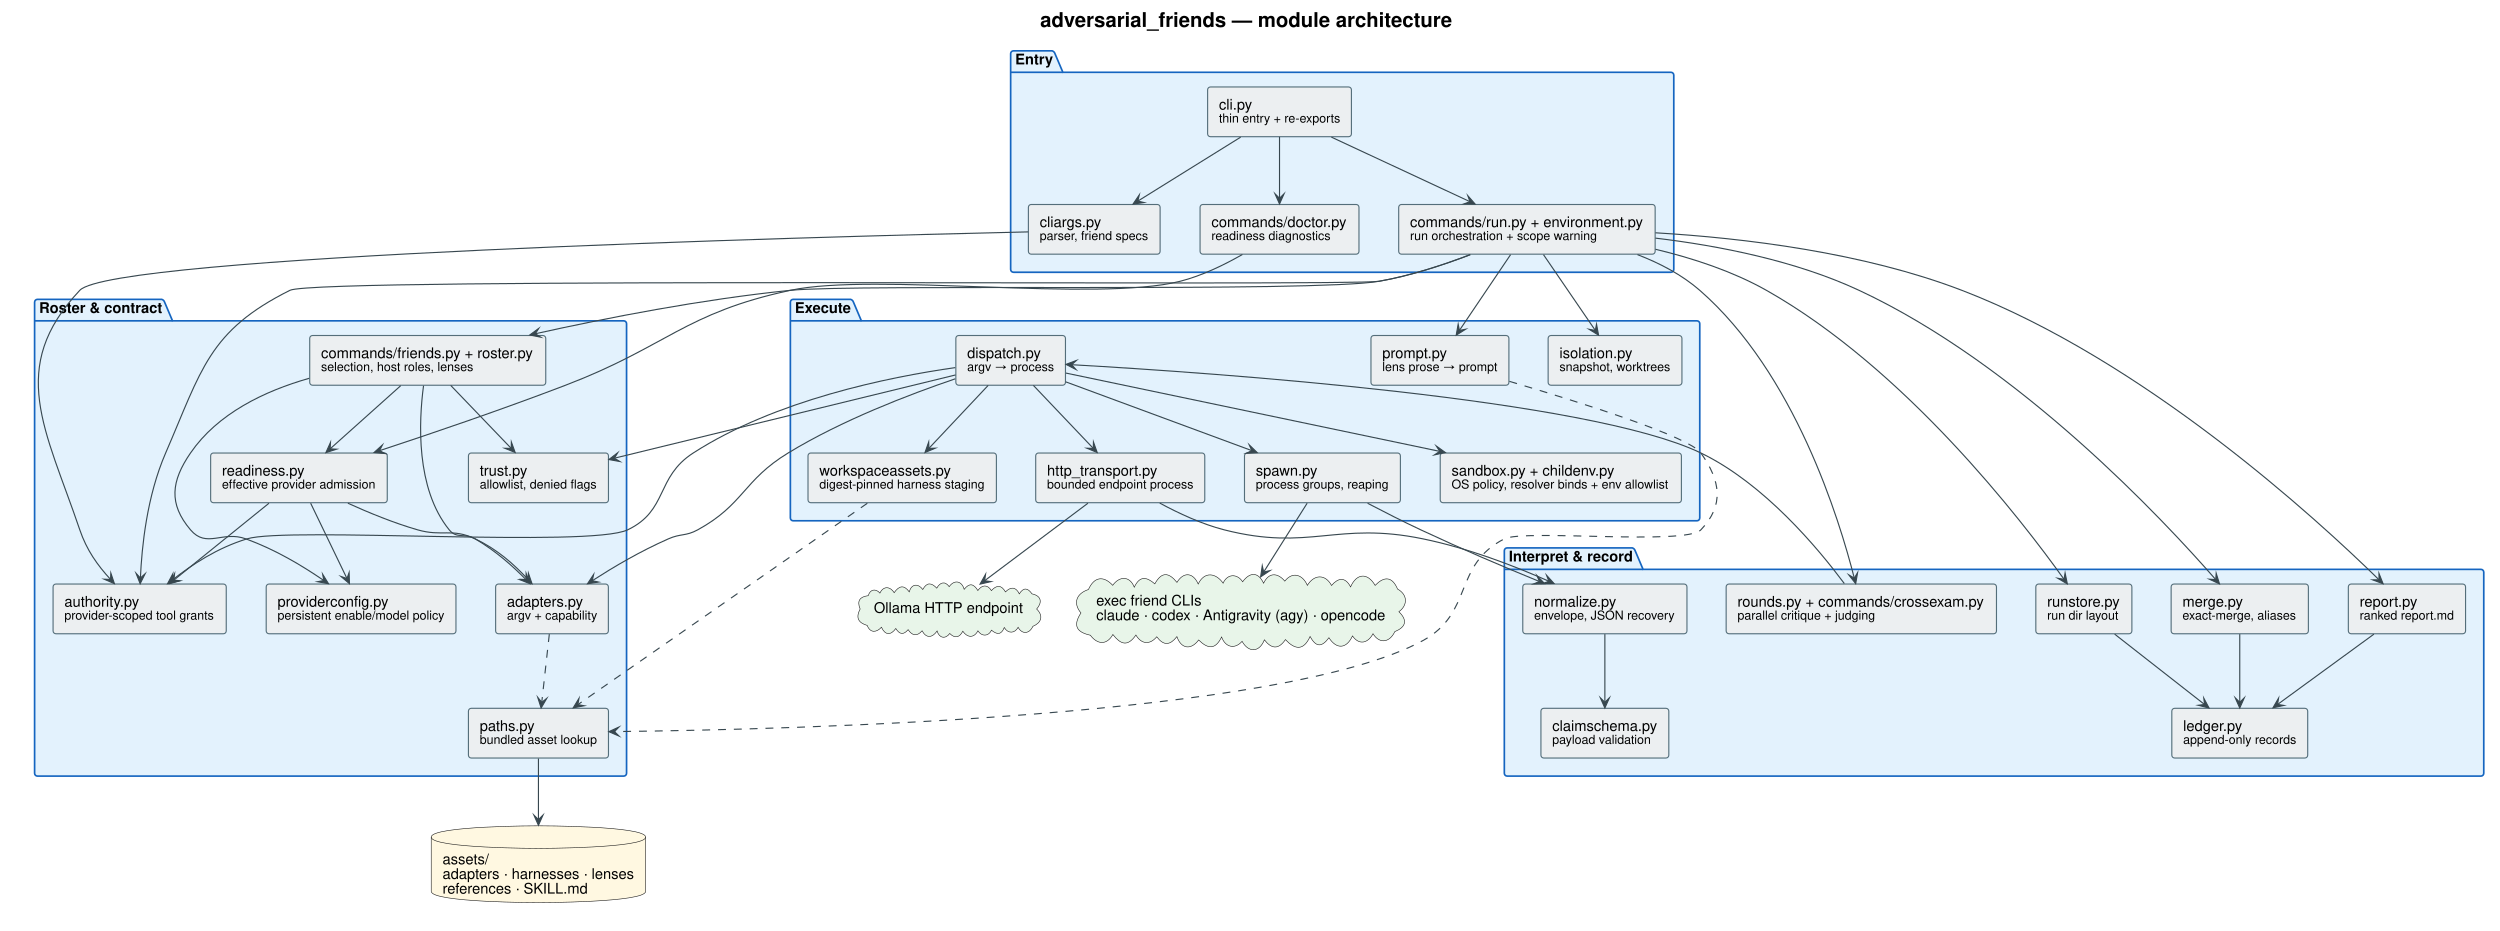
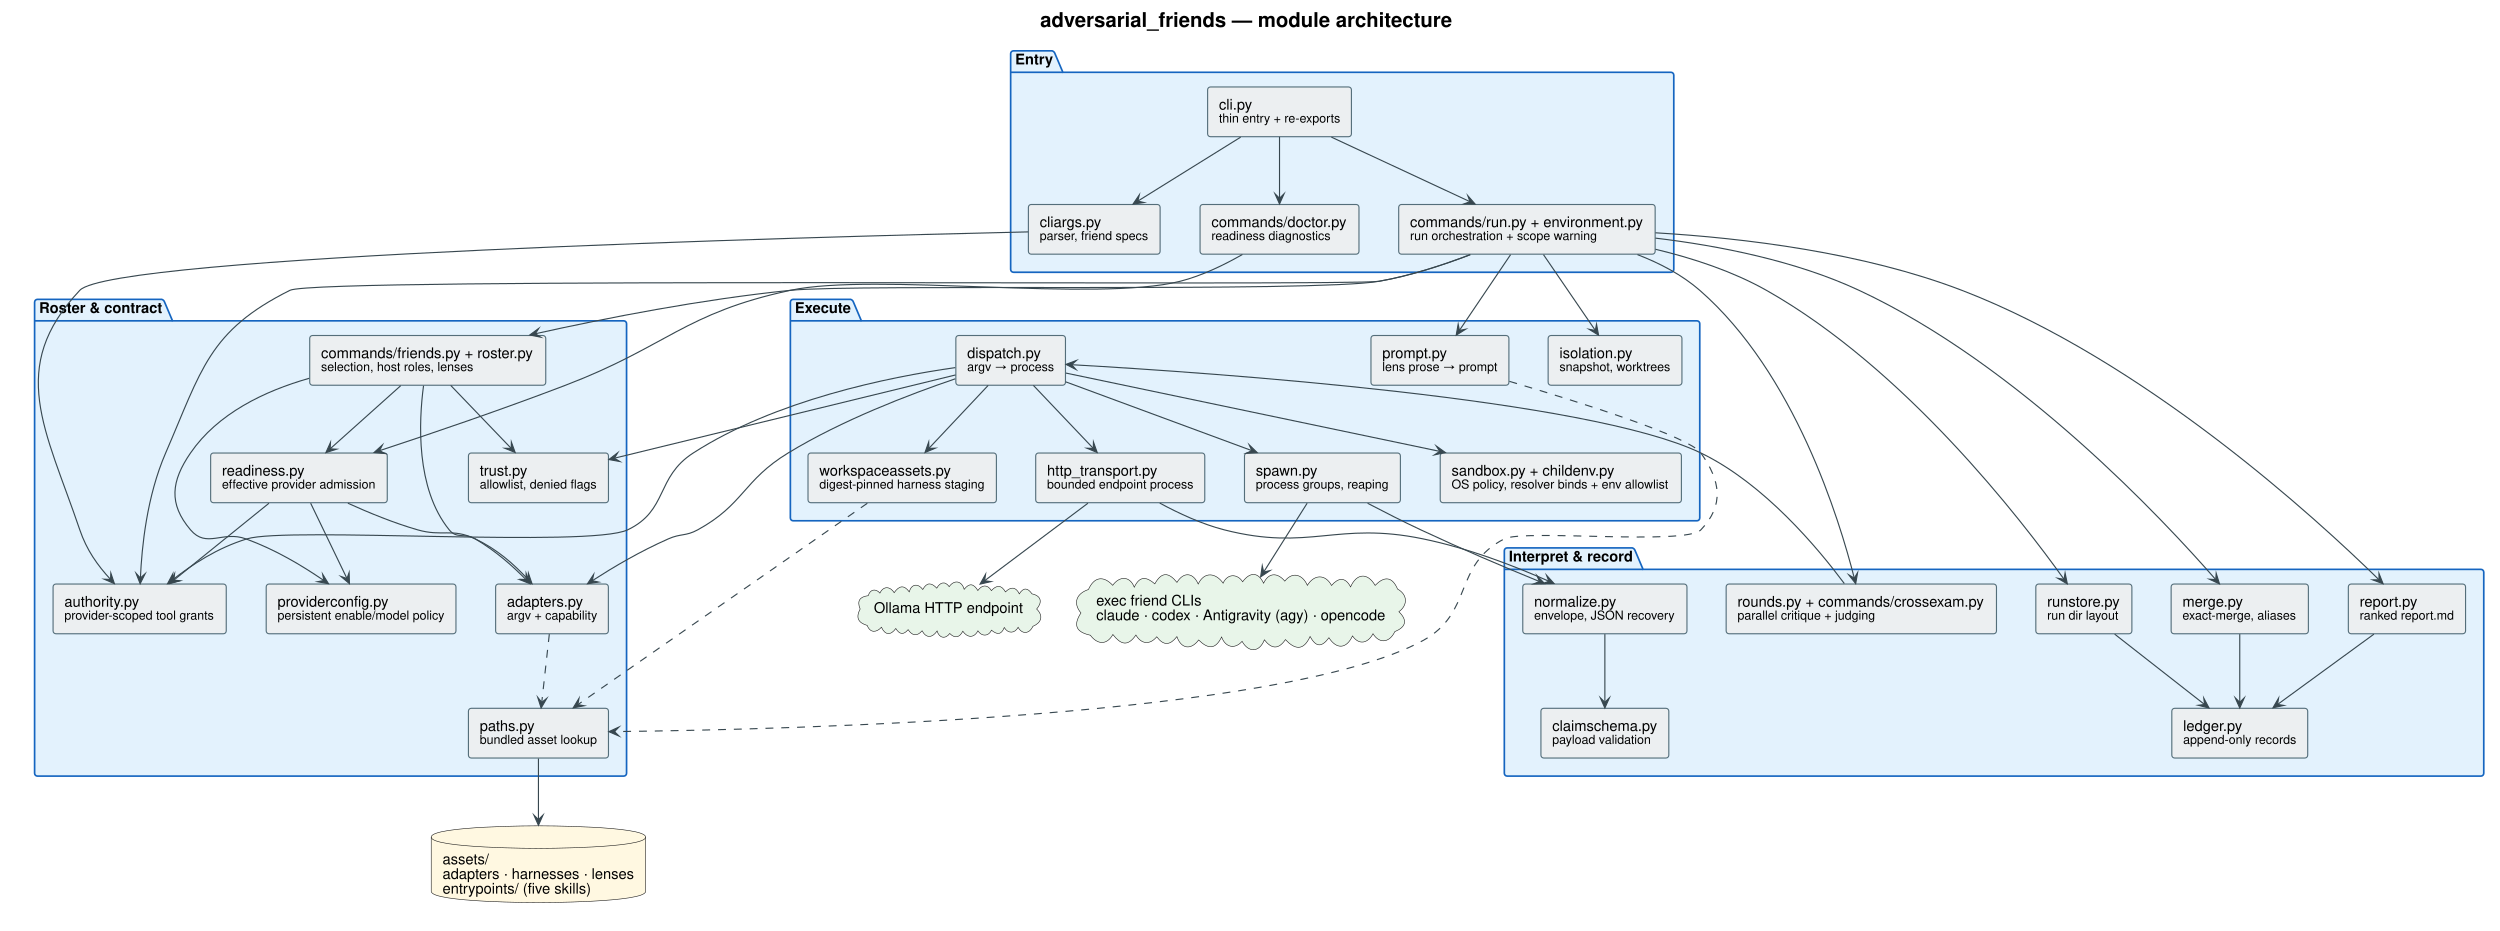
<svg xmlns="http://www.w3.org/2000/svg" contentStyleType="text/css" data-diagram-type="DESCRIPTION" height="824px" preserveAspectRatio="none" style="width:2213px;height:824px;background:#FFFFFF;" version="1.1" viewBox="0 0 2213 824" width="2213px" zoomAndPan="magnify">
  <defs />
  <g>
    <g class="title" data-source-line="26">
      <text fill="#000000" font-family="'Helvetica'" font-size="18" font-weight="700" lengthAdjust="spacing" textLength="365.142" x="920.744" y="23.86">adversarial_friends — module architecture</text>
    </g>
    <g class="cluster" data-qualified-name="Entry" data-source-line="28" id="ent0001">
      <path d="M897.13,45 L931.36,45 A3.75,3.75 0 0 1 933.86,47.5 L940.86,64 L1479.13,64 A2.5,2.5 0 0 1 1481.63,66.5 L1481.63,238.5 A2.5,2.5 0 0 1 1479.13,241 L897.13,241 A2.5,2.5 0 0 1 894.63,238.5 L894.63,47.5 A2.5,2.5 0 0 1 897.13,45" fill="#E3F2FD" style="stroke:#1565C0;stroke-width:1.5;" />
      <line style="stroke:#1565C0;stroke-width:1.5;" x1="894.63" x2="940.86" y1="64" y2="64" />
      <text fill="#000000" font-family="'Helvetica'" font-size="13" font-weight="700" lengthAdjust="spacing" textLength="33.23" x="898.63" y="57.01">Entry</text>
    </g>
    <g class="cluster" data-qualified-name="Roster . contract" data-source-line="35" id="ent0006">
      <path d="M33.13,265 L143.208,265 A3.75,3.75 0 0 1 145.708,267.5 L152.708,284 L552.13,284 A2.5,2.5 0 0 1 554.63,286.5 L554.63,684.5 A2.5,2.5 0 0 1 552.13,687 L33.13,687 A2.5,2.5 0 0 1 30.63,684.5 L30.63,267.5 A2.5,2.5 0 0 1 33.13,265" fill="#E3F2FD" style="stroke:#1565C0;stroke-width:1.5;" />
      <line style="stroke:#1565C0;stroke-width:1.5;" x1="30.63" x2="152.708" y1="284" y2="284" />
      <text fill="#000000" font-family="'Helvetica'" font-size="13" font-weight="700" lengthAdjust="spacing" textLength="109.078" x="34.63" y="277.01">Roster &amp; contract</text>
    </g>
    <g class="cluster" data-qualified-name="Execute" data-source-line="45" id="ent0014">
      <path d="M702.13,265 L752.991,265 A3.75,3.75 0 0 1 755.491,267.5 L762.491,284 L1502.13,284 A2.5,2.5 0 0 1 1504.63,286.5 L1504.63,458.5 A2.5,2.5 0 0 1 1502.13,461 L702.13,461 A2.5,2.5 0 0 1 699.63,458.5 L699.63,267.5 A2.5,2.5 0 0 1 702.13,265" fill="#E3F2FD" style="stroke:#1565C0;stroke-width:1.5;" />
      <line style="stroke:#1565C0;stroke-width:1.5;" x1="699.63" x2="762.491" y1="284" y2="284" />
      <text fill="#000000" font-family="'Helvetica'" font-size="13" font-weight="700" lengthAdjust="spacing" textLength="49.861" x="703.63" y="277.01">Execute</text>
    </g>
    <g class="cluster" data-qualified-name="Interpret . record" data-source-line="55" id="ent0022">
      <path d="M1334.13,485 L1444.932,485 A3.75,3.75 0 0 1 1447.432,487.5 L1454.432,504 L2196.13,504 A2.5,2.5 0 0 1 2198.63,506.5 L2198.63,684.5 A2.5,2.5 0 0 1 2196.13,687 L1334.13,687 A2.5,2.5 0 0 1 1331.63,684.5 L1331.63,487.5 A2.5,2.5 0 0 1 1334.13,485" fill="#E3F2FD" style="stroke:#1565C0;stroke-width:1.5;" />
      <line style="stroke:#1565C0;stroke-width:1.5;" x1="1331.63" x2="1454.432" y1="504" y2="504" />
      <text fill="#000000" font-family="'Helvetica'" font-size="13" font-weight="700" lengthAdjust="spacing" textLength="109.802" x="1335.63" y="497.01">Interpret &amp; record</text>
    </g>
    <g class="entity" data-qualified-name="Entry.CLI" data-source-line="29" id="ent0002">
      <rect fill="#ECEFF1" height="44" rx="2.5" ry="2.5" style="stroke:#546E7A;stroke-width:1;" width="127.298" x="1068.98" y="77" />
      <text fill="#000000" font-family="'Helvetica'" font-size="13" lengthAdjust="spacing" textLength="29.618" x="1078.98" y="97.01">cli.py</text>
      <text fill="#000000" font-family="'Helvetica'" font-size="11" lengthAdjust="spacing" textLength="107.298" x="1078.98" y="108.47">thin entry + re-exports</text>
    </g>
    <g class="entity" data-qualified-name="Entry.ARGS" data-source-line="30" id="ent0003">
      <rect fill="#ECEFF1" height="44" rx="2.5" ry="2.5" style="stroke:#546E7A;stroke-width:1;" width="116.599" x="910.33" y="181" />
      <text fill="#000000" font-family="'Helvetica'" font-size="13" lengthAdjust="spacing" textLength="54.907" x="920.33" y="201.01">cliargs.py</text>
      <text fill="#000000" font-family="'Helvetica'" font-size="11" lengthAdjust="spacing" textLength="96.599" x="920.33" y="212.47">parser, friend specs</text>
    </g>
    <g class="entity" data-qualified-name="Entry.RUN" data-source-line="31" id="ent0004">
      <rect fill="#ECEFF1" height="44" rx="2.5" ry="2.5" style="stroke:#546E7A;stroke-width:1;" width="227.016" x="1238.12" y="181" />
      <text fill="#000000" font-family="'Helvetica'" font-size="13" lengthAdjust="spacing" textLength="207.016" x="1248.12" y="201.01">commands/run.py + environment.py</text>
      <text fill="#000000" font-family="'Helvetica'" font-size="11" lengthAdjust="spacing" textLength="166.01" x="1248.12" y="212.47">run orchestration + scope warning</text>
    </g>
    <g class="entity" data-qualified-name="Entry.DOC" data-source-line="32" id="ent0005">
      <rect fill="#ECEFF1" height="44" rx="2.5" ry="2.5" style="stroke:#546E7A;stroke-width:1;" width="140.663" x="1062.3" y="181" />
      <text fill="#000000" font-family="'Helvetica'" font-size="13" lengthAdjust="spacing" textLength="120.663" x="1072.3" y="201.01">commands/doctor.py</text>
      <text fill="#000000" font-family="'Helvetica'" font-size="11" lengthAdjust="spacing" textLength="105.784" x="1072.3" y="212.47">readiness diagnostics</text>
    </g>
    <g class="entity" data-qualified-name="Roster . contract.ROSTER" data-source-line="36" id="ent0007">
      <rect fill="#ECEFF1" height="44" rx="2.5" ry="2.5" style="stroke:#546E7A;stroke-width:1;" width="208.938" x="274.16" y="297" />
      <text fill="#000000" font-family="'Helvetica'" font-size="13" lengthAdjust="spacing" textLength="188.938" x="284.16" y="317.01">commands/friends.py + roster.py</text>
      <text fill="#000000" font-family="'Helvetica'" font-size="11" lengthAdjust="spacing" textLength="135.126" x="284.16" y="328.47">selection, host roles, lenses</text>
    </g>
    <g class="entity" data-qualified-name="Roster . contract.PCONFIG" data-source-line="37" id="ent0008">
      <rect fill="#ECEFF1" height="44" rx="2.5" ry="2.5" style="stroke:#546E7A;stroke-width:1;" width="167.974" x="235.64" y="517" />
      <text fill="#000000" font-family="'Helvetica'" font-size="13" lengthAdjust="spacing" textLength="98.998" x="245.64" y="537.01">providerconfig.py</text>
      <text fill="#000000" font-family="'Helvetica'" font-size="11" lengthAdjust="spacing" textLength="147.974" x="245.64" y="548.47">persistent enable/model policy</text>
    </g>
    <g class="entity" data-qualified-name="Roster . contract.READY" data-source-line="38" id="ent0009">
      <rect fill="#ECEFF1" height="44" rx="2.5" ry="2.5" style="stroke:#546E7A;stroke-width:1;" width="156.34" x="186.46" y="401" />
      <text fill="#000000" font-family="'Helvetica'" font-size="13" lengthAdjust="spacing" textLength="73.709" x="196.46" y="421.01">readiness.py</text>
      <text fill="#000000" font-family="'Helvetica'" font-size="11" lengthAdjust="spacing" textLength="136.34" x="196.46" y="432.47">effective provider admission</text>
    </g>
    <g class="entity" data-qualified-name="Roster . contract.AUTH" data-source-line="39" id="ent0010">
      <rect fill="#ECEFF1" height="44" rx="2.5" ry="2.5" style="stroke:#546E7A;stroke-width:1;" width="153.294" x="46.98" y="517" />
      <text fill="#000000" font-family="'Helvetica'" font-size="13" lengthAdjust="spacing" textLength="67.203" x="56.98" y="537.01">authority.py</text>
      <text fill="#000000" font-family="'Helvetica'" font-size="11" lengthAdjust="spacing" textLength="133.294" x="56.98" y="548.47">provider-scoped tool grants</text>
    </g>
    <g class="entity" data-qualified-name="Roster . contract.ADAPT" data-source-line="40" id="ent0011">
      <rect fill="#ECEFF1" height="44" rx="2.5" ry="2.5" style="stroke:#546E7A;stroke-width:1;" width="99.793" x="438.73" y="517" />
      <text fill="#000000" font-family="'Helvetica'" font-size="13" lengthAdjust="spacing" textLength="67.933" x="448.73" y="537.01">adapters.py</text>
      <text fill="#000000" font-family="'Helvetica'" font-size="11" lengthAdjust="spacing" textLength="79.793" x="448.73" y="548.47">argv + capability</text>
    </g>
    <g class="entity" data-qualified-name="Roster . contract.TRUST" data-source-line="41" id="ent0012">
      <rect fill="#ECEFF1" height="44" rx="2.5" ry="2.5" style="stroke:#546E7A;stroke-width:1;" width="123.947" x="414.66" y="401" />
      <text fill="#000000" font-family="'Helvetica'" font-size="13" lengthAdjust="spacing" textLength="42.624" x="424.66" y="421.01">trust.py</text>
      <text fill="#000000" font-family="'Helvetica'" font-size="11" lengthAdjust="spacing" textLength="103.947" x="424.66" y="432.47">allowlist, denied flags</text>
    </g>
    <g class="entity" data-qualified-name="Roster . contract.PATHS" data-source-line="42" id="ent0013">
      <rect fill="#ECEFF1" height="44" rx="2.5" ry="2.5" style="stroke:#546E7A;stroke-width:1;" width="123.968" x="414.65" y="627" />
      <text fill="#000000" font-family="'Helvetica'" font-size="13" lengthAdjust="spacing" textLength="49.144" x="424.65" y="647.01">paths.py</text>
      <text fill="#000000" font-family="'Helvetica'" font-size="11" lengthAdjust="spacing" textLength="103.968" x="424.65" y="658.47">bundled asset lookup</text>
    </g>
    <g class="entity" data-qualified-name="Execute.PROMPT" data-source-line="46" id="ent0015">
      <rect fill="#ECEFF1" height="44" rx="2.5" ry="2.5" style="stroke:#546E7A;stroke-width:1;" width="122.099" x="1213.58" y="297" />
      <text fill="#000000" font-family="'Helvetica'" font-size="13" lengthAdjust="spacing" textLength="57.802" x="1223.58" y="317.01">prompt.py</text>
      <text fill="#000000" font-family="'Helvetica'" font-size="11" lengthAdjust="spacing" textLength="102.099" x="1223.58" y="328.47">lens prose → prompt</text>
    </g>
    <g class="entity" data-qualified-name="Execute.ISO" data-source-line="47" id="ent0016">
      <rect fill="#ECEFF1" height="44" rx="2.5" ry="2.5" style="stroke:#546E7A;stroke-width:1;" width="118.436" x="1370.41" y="297" />
      <text fill="#000000" font-family="'Helvetica'" font-size="13" lengthAdjust="spacing" textLength="65.038" x="1380.41" y="317.01">isolation.py</text>
      <text fill="#000000" font-family="'Helvetica'" font-size="11" lengthAdjust="spacing" textLength="98.436" x="1380.41" y="328.47">snapshot, worktrees</text>
    </g>
    <g class="entity" data-qualified-name="Execute.WSA" data-source-line="48" id="ent0017">
      <rect fill="#ECEFF1" height="44" rx="2.5" ry="2.5" style="stroke:#546E7A;stroke-width:1;" width="166.765" x="715.25" y="401" />
      <text fill="#000000" font-family="'Helvetica'" font-size="13" lengthAdjust="spacing" textLength="117.051" x="725.25" y="421.01">workspaceassets.py</text>
      <text fill="#000000" font-family="'Helvetica'" font-size="11" lengthAdjust="spacing" textLength="146.765" x="725.25" y="432.47">digest-pinned harness staging</text>
    </g>
    <g class="entity" data-qualified-name="Execute.SANDBOX" data-source-line="49" id="ent0018">
      <rect fill="#ECEFF1" height="44" rx="2.5" ry="2.5" style="stroke:#546E7A;stroke-width:1;" width="213.499" x="1274.88" y="401" />
      <text fill="#000000" font-family="'Helvetica'" font-size="13" lengthAdjust="spacing" textLength="146.345" x="1284.88" y="421.01">sandbox.py + childenv.py</text>
      <text fill="#000000" font-family="'Helvetica'" font-size="11" lengthAdjust="spacing" textLength="193.499" x="1284.88" y="432.47">OS policy, resolver binds + env allowlist</text>
    </g>
    <g class="entity" data-qualified-name="Execute.DISP" data-source-line="50" id="ent0019">
      <rect fill="#ECEFF1" height="44" rx="2.5" ry="2.5" style="stroke:#546E7A;stroke-width:1;" width="97.027" x="846.12" y="297" />
      <text fill="#000000" font-family="'Helvetica'" font-size="13" lengthAdjust="spacing" textLength="65.762" x="856.12" y="317.01">dispatch.py</text>
      <text fill="#000000" font-family="'Helvetica'" font-size="11" lengthAdjust="spacing" textLength="77.027" x="856.12" y="328.47">argv → process</text>
    </g>
    <g class="entity" data-qualified-name="Execute.SPAWN" data-source-line="51" id="ent0020">
      <rect fill="#ECEFF1" height="44" rx="2.5" ry="2.5" style="stroke:#546E7A;stroke-width:1;" width="138.014" x="1101.62" y="401" />
      <text fill="#000000" font-family="'Helvetica'" font-size="13" lengthAdjust="spacing" textLength="54.92" x="1111.62" y="421.01">spawn.py</text>
      <text fill="#000000" font-family="'Helvetica'" font-size="11" lengthAdjust="spacing" textLength="118.014" x="1111.62" y="432.47">process groups, reaping</text>
    </g>
    <g class="entity" data-qualified-name="Execute.HTTPX" data-source-line="52" id="ent0021">
      <rect fill="#ECEFF1" height="44" rx="2.5" ry="2.5" style="stroke:#546E7A;stroke-width:1;" width="149.658" x="916.8" y="401" />
      <text fill="#000000" font-family="'Helvetica'" font-size="13" lengthAdjust="spacing" textLength="97.557" x="926.8" y="421.01">http_transport.py</text>
      <text fill="#000000" font-family="'Helvetica'" font-size="11" lengthAdjust="spacing" textLength="129.658" x="926.8" y="432.47">bounded endpoint process</text>
    </g>
    <g class="entity" data-qualified-name="Interpret . record.NORM" data-source-line="56" id="ent0023">
      <rect fill="#ECEFF1" height="44" rx="2.5" ry="2.5" style="stroke:#546E7A;stroke-width:1;" width="145.334" x="1347.96" y="517" />
      <text fill="#000000" font-family="'Helvetica'" font-size="13" lengthAdjust="spacing" textLength="73.696" x="1357.96" y="537.01">normalize.py</text>
      <text fill="#000000" font-family="'Helvetica'" font-size="11" lengthAdjust="spacing" textLength="125.335" x="1357.96" y="548.47">envelope, JSON recovery</text>
    </g>
    <g class="entity" data-qualified-name="Interpret . record.SCHEMA" data-source-line="57" id="ent0024">
      <rect fill="#ECEFF1" height="44" rx="2.5" ry="2.5" style="stroke:#546E7A;stroke-width:1;" width="113.196" x="1364.03" y="627" />
      <text fill="#000000" font-family="'Helvetica'" font-size="13" lengthAdjust="spacing" textLength="93.196" x="1374.03" y="647.01">claimschema.py</text>
      <text fill="#000000" font-family="'Helvetica'" font-size="11" lengthAdjust="spacing" textLength="88.064" x="1374.03" y="658.47">payload validation</text>
    </g>
    <g class="entity" data-qualified-name="Interpret . record.MERGE" data-source-line="58" id="ent0025">
      <rect fill="#ECEFF1" height="44" rx="2.5" ry="2.5" style="stroke:#546E7A;stroke-width:1;" width="121.487" x="1921.89" y="517" />
      <text fill="#000000" font-family="'Helvetica'" font-size="13" lengthAdjust="spacing" textLength="54.19" x="1931.89" y="537.01">merge.py</text>
      <text fill="#000000" font-family="'Helvetica'" font-size="11" lengthAdjust="spacing" textLength="101.487" x="1931.89" y="548.47">exact-merge, aliases</text>
    </g>
    <g class="entity" data-qualified-name="Interpret . record.ROUNDS" data-source-line="59" id="ent0026">
      <rect fill="#ECEFF1" height="44" rx="2.5" ry="2.5" style="stroke:#546E7A;stroke-width:1;" width="239.286" x="1527.99" y="517" />
      <text fill="#000000" font-family="'Helvetica'" font-size="13" lengthAdjust="spacing" textLength="219.286" x="1537.99" y="537.01">rounds.py + commands/crossexam.py</text>
      <text fill="#000000" font-family="'Helvetica'" font-size="11" lengthAdjust="spacing" textLength="121.994" x="1537.99" y="548.47">parallel critique + judging</text>
    </g>
    <g class="entity" data-qualified-name="Interpret . record.LEDGER" data-source-line="60" id="ent0027">
      <rect fill="#ECEFF1" height="44" rx="2.5" ry="2.5" style="stroke:#546E7A;stroke-width:1;" width="120.284" x="1922.49" y="627" />
      <text fill="#000000" font-family="'Helvetica'" font-size="13" lengthAdjust="spacing" textLength="53.479" x="1932.49" y="647.01">ledger.py</text>
      <text fill="#000000" font-family="'Helvetica'" font-size="11" lengthAdjust="spacing" textLength="100.284" x="1932.49" y="658.47">append-only records</text>
    </g>
    <g class="entity" data-qualified-name="Interpret . record.REPORT" data-source-line="61" id="ent0028">
      <rect fill="#ECEFF1" height="44" rx="2.5" ry="2.5" style="stroke:#546E7A;stroke-width:1;" width="103.762" x="2078.75" y="517" />
      <text fill="#000000" font-family="'Helvetica'" font-size="13" lengthAdjust="spacing" textLength="51.302" x="2088.75" y="537.01">report.py</text>
      <text fill="#000000" font-family="'Helvetica'" font-size="11" lengthAdjust="spacing" textLength="83.762" x="2088.75" y="548.47">ranked report.md</text>
    </g>
    <g class="entity" data-qualified-name="Interpret . record.STORE" data-source-line="62" id="ent0029">
      <rect fill="#ECEFF1" height="44" rx="2.5" ry="2.5" style="stroke:#546E7A;stroke-width:1;" width="85.032" x="1802.11" y="517" />
      <text fill="#000000" font-family="'Helvetica'" font-size="13" lengthAdjust="spacing" textLength="65.032" x="1812.11" y="537.01">runstore.py</text>
      <text fill="#000000" font-family="'Helvetica'" font-size="11" lengthAdjust="spacing" textLength="63.588" x="1812.11" y="548.47">run dir layout</text>
    </g>
    <g class="entity" data-qualified-name="ASSETS" data-source-line="65" id="ent0030">
      <path d="M381.72,741 C381.72,731 476.629,731 476.629,731 C476.629,731 571.539,731 571.539,741 L571.539,789 C571.539,799 476.629,799 476.629,799 C476.629,799 381.72,799 381.72,789 L381.72,741" fill="#FFF8E1" style="stroke:#181818;stroke-width:0.5;" />
      <path d="M381.72,741 C381.72,751 476.629,751 476.629,751 C476.629,751 571.539,751 571.539,741" fill="none" style="stroke:#181818;stroke-width:0.5;" />
      <text fill="#000000" font-family="'Helvetica'" font-size="13" lengthAdjust="spacing" textLength="41.184" x="391.72" y="765.01">assets/</text>
      <text fill="#000000" font-family="'Helvetica'" font-size="13" lengthAdjust="spacing" textLength="169.819" x="391.72" y="778.01">adapters · harnesses · lenses</text>
-       <text fill="#000000" font-family="'Helvetica'" font-size="13" lengthAdjust="spacing" textLength="129.34" x="391.72" y="791.01">references · SKILL.md</text>
+       <text fill="#000000" font-family="'Helvetica'" font-size="13" lengthAdjust="spacing" textLength="131.479" x="391.72" y="791.01">entrypoints/ (five skills)</text>
    </g>
    <g class="entity" data-qualified-name="FRIENDS" data-source-line="66" id="ent0031">
      <path d="M963.486,521.856 C968.438,510.76 976.547,509.126 984.986,518.126 C990.722,510.067 999.914,509.343 1004.065,519.763 C1008.868,509.626 1014.771,510.412 1022.245,516.829 C1028.318,505.97 1034.435,506.407 1041.846,515.516 C1047.829,505.83 1056.165,506.794 1060.645,516.94 C1066.317,505.411 1076.366,507.259 1082.704,516.223 C1086.456,507.741 1095.094,507.601 1099.999,514.965 C1106.22,506.412 1113.629,505.845 1118.532,516.254 C1123.17,506.451 1130.953,506.842 1137.306,514.399 C1144.592,505.227 1153.426,509.131 1157.279,518.165 C1163.089,508.591 1172.954,507.717 1178.692,518.242 C1184.627,511.316 1190.784,510.457 1195.524,519.502 C1200.891,507.438 1210.463,506.607 1217.269,518.178 C1225.306,509.963 1232.307,510.115 1237.136,521.439 C1246.037,526.38 1246.368,535.57 1238.306,541.5 C1246.251,549.266 1244.483,555.063 1234.656,559.155 C1230.396,568.42 1221.437,570.601 1215.381,560.988 C1211.055,569.132 1203.343,571.61 1197.218,562.93 C1191.978,574.316 1183.309,575.218 1176.375,564.53 C1169.952,573.205 1164.924,572.983 1159.681,563.448 C1153.938,576.215 1146.329,575.275 1137.856,566.171 C1131.707,575.189 1125.572,574.535 1119.232,566.377 C1114.86,577.559 1105.326,578.079 1099.496,567.713 C1092.81,575.291 1084.568,572.773 1081.37,563.876 C1075.723,575.404 1069.226,574.512 1061.045,566.513 C1054.196,575.777 1045.543,574.387 1041.795,563.544 C1035.681,571.347 1030.186,571.861 1023.945,563.686 C1017.785,571.1 1010.351,570.297 1005.506,562.13 C998.173,572.773 992.031,570.528 985.13,561.678 C979.546,571.474 971.318,570.505 965.173,562.301 C952.689,559.572 949.68,553.607 956.846,542.581 C949.332,533.512 953.209,525.225 963.486,521.856" fill="#E8F5E9" style="stroke:#181818;stroke-width:0.5;" />
      <text fill="#000000" font-family="'Helvetica'" font-size="13" lengthAdjust="spacing" textLength="93.933" x="970.36" y="536.01">exec friend CLIs</text>
      <text fill="#000000" font-family="'Helvetica'" font-size="13" lengthAdjust="spacing" textLength="256.534" x="970.36" y="549.01">claude · codex · Antigravity (agy) · opencode</text>
    </g>
    <g class="entity" data-qualified-name="HTTP" data-source-line="67" id="ent0032">
      <path d="M768.596,527.293 C770.118,521.667 775.164,520.699 778.907,524.984 C782.066,518.419 788.006,519.049 791.525,524.611 C795.728,518.717 799.961,517.208 804.854,523.879 C806.859,516.774 812.628,516.195 816.846,521.788 C820.513,515.181 824.491,515.727 829.237,520.626 C831.95,515.782 836.249,513.818 840.226,519.278 C844.801,512.868 851.388,514.171 853.481,521.648 C858.256,515.73 861.87,516.698 865.599,522.71 C869.275,517.645 873.979,517.078 877.596,522.775 C882.363,517.633 886.354,517.682 890.04,523.953 C894.708,519.271 899.154,519.265 902.282,525.657 C906.146,519.724 909.712,520.312 913.537,525.696 C921.871,527.472 922.809,533.196 917.659,539.114 C923.902,545.221 921.799,551.27 914.355,554.423 C911.48,560.802 905.031,562.12 901.25,555.324 C898.104,560.914 892.295,561.035 888.98,555.511 C886.319,562.177 882.487,561.902 877.635,557.825 C874.9,563.692 868.938,563.47 865.647,558.437 C862.051,565.153 856.183,564.494 852.269,558.778 C849.374,564.356 845.398,565.429 840.721,560.791 C836.642,566.16 831.307,564.696 829.505,558.569 C825.456,564.479 820.125,565.502 816.236,558.406 C811.639,563.604 807.572,562.853 803.862,557.377 C799.635,562.416 796.248,561.537 792.958,556.376 C788.457,562.582 783.565,562.447 780.252,555.249 C775.992,559.929 770.41,560.658 767.641,553.641 C759.587,551.211 757.367,546.725 761.386,539.1 C758.389,531.821 761.157,528.201 768.596,527.293" fill="#E8F5E9" style="stroke:#181818;stroke-width:0.5;" />
      <text fill="#000000" font-family="'Helvetica'" font-size="13" lengthAdjust="spacing" textLength="132.222" x="773.52" y="542.51">Ollama HTTP endpoint</text>
    </g>
    <g class="link" data-entity-1="ent0002" data-entity-2="ent0003" data-link-type="dependency" data-source-line="69" id="lnk33">
      <path d="M1098.25,121.38 C1070.26,138.79 1035.185,160.599 1007.205,178.008" fill="none" id="CLI-to-ARGS" style="stroke:#37474F;stroke-width:1;" />
      <polygon fill="#37474F" points="1002.96,180.65,1012.715,179.292,1007.205,178.008,1008.488,172.499,1002.96,180.65" style="stroke:#37474F;stroke-width:1;stroke-linejoin:miter;stroke-miterlimit:10;" />
    </g>
    <g class="link" data-entity-1="ent0002" data-entity-2="ent0004" data-link-type="dependency" data-source-line="70" id="lnk34">
      <path d="M1178.54,121.38 C1215.92,138.79 1263.888,161.128 1301.248,178.538" fill="none" id="CLI-to-RUN" style="stroke:#37474F;stroke-width:1;" />
      <polygon fill="#37474F" points="1305.78,180.65,1299.312,173.223,1301.248,178.538,1295.933,180.474,1305.78,180.65" style="stroke:#37474F;stroke-width:1;stroke-linejoin:miter;stroke-miterlimit:10;" />
    </g>
    <g class="link" data-entity-1="ent0002" data-entity-2="ent0005" data-link-type="dependency" data-source-line="71" id="lnk35">
      <path d="M1132.63,121.13 C1132.63,138.52 1132.63,158.06 1132.63,175.54" fill="none" id="CLI-to-DOC" style="stroke:#37474F;stroke-width:1;" />
      <polygon fill="#37474F" points="1132.63,180.54,1136.63,171.54,1132.63,175.54,1128.63,171.54,1132.63,180.54" style="stroke:#37474F;stroke-width:1;stroke-linejoin:miter;stroke-miterlimit:10;" />
    </g>
    <g class="link" data-entity-1="ent0004" data-entity-2="ent0007" data-link-type="dependency" data-source-line="73" id="lnk36">
      <path d="M1301.29,225.46 C1277.33,234.59 1247.99,244.22 1220.63,249 C1163.6,258.97 757.23,251.13 699.63,257 C621.05,265.01 537.862,281.27 473.872,295.43" fill="none" id="RUN-to-ROSTER" style="stroke:#37474F;stroke-width:1;" />
      <polygon fill="#37474F" points="468.99,296.51,478.642,298.471,473.872,295.43,476.913,290.66,468.99,296.51" style="stroke:#37474F;stroke-width:1;stroke-linejoin:miter;stroke-miterlimit:10;" />
    </g>
    <g class="link" data-entity-1="ent0004" data-entity-2="ent0010" data-link-type="dependency" data-source-line="74" id="lnk37">
      <path d="M1301.61,225.43 C1277.6,234.61 1248.12,244.29 1220.63,249 C1194.24,253.52 280.58,245.03 256.63,257 C184.59,293 178.68,327.12 146.63,401 C129.93,439.5 125.535,483.955 124.285,511.695" fill="none" id="RUN-to-AUTH" style="stroke:#37474F;stroke-width:1;" />
      <polygon fill="#37474F" points="124.06,516.69,128.461,507.879,124.285,511.695,120.469,507.519,124.06,516.69" style="stroke:#37474F;stroke-width:1;stroke-linejoin:miter;stroke-miterlimit:10;" />
    </g>
    <g class="link" data-entity-1="ent0004" data-entity-2="ent0015" data-link-type="dependency" data-source-line="75" id="lnk38">
      <path d="M1337.15,225.44 C1323.38,245.82 1305.588,272.156 1291.848,292.506" fill="none" id="RUN-to-PROMPT" style="stroke:#37474F;stroke-width:1;" />
      <polygon fill="#37474F" points="1289.05,296.65,1297.401,291.429,1291.848,292.506,1290.771,286.953,1289.05,296.65" style="stroke:#37474F;stroke-width:1;stroke-linejoin:miter;stroke-miterlimit:10;" />
    </g>
    <g class="link" data-entity-1="ent0004" data-entity-2="ent0016" data-link-type="dependency" data-source-line="76" id="lnk39">
      <path d="M1366.3,225.44 C1380.25,245.82 1398.277,272.173 1412.197,292.523" fill="none" id="RUN-to-ISO" style="stroke:#37474F;stroke-width:1;" />
      <polygon fill="#37474F" points="1415.02,296.65,1413.24,286.963,1412.197,292.523,1406.637,291.48,1415.02,296.65" style="stroke:#37474F;stroke-width:1;stroke-linejoin:miter;stroke-miterlimit:10;" />
    </g>
    <g class="link" data-entity-1="ent0004" data-entity-2="ent0026" data-link-type="dependency" data-source-line="77" id="lnk40">
      <path d="M1449.49,225.4 C1469.28,233 1488.84,243.24 1504.63,257 C1588.61,330.18 1628.21,459.734 1641.42,511.784" fill="none" id="RUN-to-ROUNDS" style="stroke:#37474F;stroke-width:1;" />
      <polygon fill="#37474F" points="1642.65,516.63,1644.313,506.923,1641.42,511.784,1636.559,508.89,1642.65,516.63" style="stroke:#37474F;stroke-width:1;stroke-linejoin:miter;stroke-miterlimit:10;" />
    </g>
    <g class="link" data-entity-1="ent0004" data-entity-2="ent0025" data-link-type="dependency" data-source-line="78" id="lnk41">
      <path d="M1465.35,210.78 C1521.68,217.5 1589.47,230.79 1645.63,257 C1787.14,323.05 1914.822,459.743 1961.392,513.083" fill="none" id="RUN-to-MERGE" style="stroke:#37474F;stroke-width:1;" />
      <polygon fill="#37474F" points="1964.68,516.85,1961.774,507.44,1961.392,513.083,1955.748,512.701,1964.68,516.85" style="stroke:#37474F;stroke-width:1;stroke-linejoin:miter;stroke-miterlimit:10;" />
    </g>
    <g class="link" data-entity-1="ent0004" data-entity-2="ent0029" data-link-type="dependency" data-source-line="79" id="lnk42">
      <path d="M1465.39,220.64 C1498.48,228.55 1533.73,240.12 1563.63,257 C1686.48,326.38 1789.463,460.162 1827.093,512.812" fill="none" id="RUN-to-STORE" style="stroke:#37474F;stroke-width:1;" />
      <polygon fill="#37474F" points="1830,516.88,1828.021,507.232,1827.093,512.812,1821.513,511.884,1830,516.88" style="stroke:#37474F;stroke-width:1;stroke-linejoin:miter;stroke-miterlimit:10;" />
    </g>
    <g class="link" data-entity-1="ent0004" data-entity-2="ent0028" data-link-type="dependency" data-source-line="80" id="lnk43">
      <path d="M1465.36,206.07 C1543.86,210.74 1649.39,223.5 1736.63,257 C1897.81,318.9 2050.538,458.991 2105.928,513.241" fill="none" id="RUN-to-REPORT" style="stroke:#37474F;stroke-width:1;" />
      <polygon fill="#37474F" points="2109.5,516.74,2105.869,507.585,2105.928,513.241,2100.271,513.3,2109.5,516.74" style="stroke:#37474F;stroke-width:1;stroke-linejoin:miter;stroke-miterlimit:10;" />
    </g>
    <g class="link" data-entity-1="ent0003" data-entity-2="ent0010" data-link-type="dependency" data-source-line="82" id="lnk44">
      <path d="M910.14,205.27 C715.39,209.78 99.47,226.41 70.63,257 C6,325.56 40.32,379.79 70.63,469 C76.75,487.02 86.311,500.334 97.871,512.944" fill="none" id="ARGS-to-AUTH" style="stroke:#37474F;stroke-width:1;" />
      <polygon fill="#37474F" points="101.25,516.63,98.117,507.293,97.871,512.944,92.22,512.699,101.25,516.63" style="stroke:#37474F;stroke-width:1;stroke-linejoin:miter;stroke-miterlimit:10;" />
    </g>
    <g class="link" data-entity-1="ent0007" data-entity-2="ent0011" data-link-type="dependency" data-source-line="83" id="lnk45">
      <path d="M374.91,341.43 C370.71,373.04 367.9,432.34 397.63,469 C404.45,477.41 411.31,471.5 420.63,477 C438.8,487.72 452.931,500.198 465.691,513.148" fill="none" id="ROSTER-to-ADAPT" style="stroke:#37474F;stroke-width:1;" />
      <polygon fill="#37474F" points="469.2,516.71,465.733,507.492,465.691,513.148,460.034,513.107,469.2,516.71" style="stroke:#37474F;stroke-width:1;stroke-linejoin:miter;stroke-miterlimit:10;" />
    </g>
    <g class="link" data-entity-1="ent0007" data-entity-2="ent0008" data-link-type="dependency" data-source-line="84" id="lnk46">
      <path d="M273.71,334.87 C233.99,346.16 192.62,366.04 168.63,401 C151.53,425.92 149.06,445.97 168.63,469 C182.92,485.81 196.9,469.43 217.63,477 C243.99,486.63 267.005,500.424 286.655,513.884" fill="none" id="ROSTER-to-PCONFIG" style="stroke:#37474F;stroke-width:1;" />
      <polygon fill="#37474F" points="290.78,516.71,285.615,508.324,286.655,513.884,281.094,514.924,290.78,516.71" style="stroke:#37474F;stroke-width:1;stroke-linejoin:miter;stroke-miterlimit:10;" />
    </g>
    <g class="link" data-entity-1="ent0007" data-entity-2="ent0009" data-link-type="dependency" data-source-line="85" id="lnk47">
      <path d="M354.73,341.38 C335.28,358.79 311.665,379.904 292.225,397.314" fill="none" id="ROSTER-to-READY" style="stroke:#37474F;stroke-width:1;" />
      <polygon fill="#37474F" points="288.5,400.65,297.873,397.625,292.225,397.314,292.536,391.666,288.5,400.65" style="stroke:#37474F;stroke-width:1;stroke-linejoin:miter;stroke-miterlimit:10;" />
    </g>
    <g class="link" data-entity-1="ent0007" data-entity-2="ent0012" data-link-type="dependency" data-source-line="86" id="lnk48">
      <path d="M398.94,341.13 C415.64,358.52 435.756,379.454 452.546,396.934" fill="none" id="ROSTER-to-TRUST" style="stroke:#37474F;stroke-width:1;" />
      <polygon fill="#37474F" points="456.01,400.54,452.66,391.278,452.546,396.934,446.891,396.82,456.01,400.54" style="stroke:#37474F;stroke-width:1;stroke-linejoin:miter;stroke-miterlimit:10;" />
    </g>
    <g class="link" data-entity-1="ent0009" data-entity-2="ent0008" data-link-type="dependency" data-source-line="87" id="lnk49">
      <path d="M274.98,445.44 C284.81,465.82 297.337,491.797 307.157,512.147" fill="none" id="READY-to-PCONFIG" style="stroke:#37474F;stroke-width:1;" />
      <polygon fill="#37474F" points="309.33,516.65,309.021,506.806,307.157,512.147,301.816,510.283,309.33,516.65" style="stroke:#37474F;stroke-width:1;stroke-linejoin:miter;stroke-miterlimit:10;" />
    </g>
    <g class="link" data-entity-1="ent0009" data-entity-2="ent0010" data-link-type="dependency" data-source-line="88" id="lnk50">
      <path d="M238.11,445.44 C212.9,465.82 179.088,493.156 153.918,513.506" fill="none" id="READY-to-AUTH" style="stroke:#37474F;stroke-width:1;" />
      <polygon fill="#37474F" points="150.03,516.65,159.544,514.102,153.918,513.506,154.514,507.881,150.03,516.65" style="stroke:#37474F;stroke-width:1;stroke-linejoin:miter;stroke-miterlimit:10;" />
    </g>
    <g class="link" data-entity-1="ent0009" data-entity-2="ent0011" data-link-type="dependency" data-source-line="89" id="lnk51">
      <path d="M307.93,445.44 C326.53,453.89 348.76,462.99 369.63,469 C391.68,475.35 399.9,467.16 420.63,477 C440.26,486.32 454.956,499.468 467.536,513.078" fill="none" id="READY-to-ADAPT" style="stroke:#37474F;stroke-width:1;" />
      <polygon fill="#37474F" points="470.93,516.75,467.758,507.426,467.536,513.078,461.884,512.856,470.93,516.75" style="stroke:#37474F;stroke-width:1;stroke-linejoin:miter;stroke-miterlimit:10;" />
    </g>
    <g class="link" data-entity-1="ent0005" data-entity-2="ent0009" data-link-type="dependency" data-source-line="90" id="lnk52">
      <path d="M1099.77,225.27 C1083.8,234.42 1063.93,244.12 1044.63,249 C970.29,267.82 774.61,240.92 699.63,257 C605.76,277.13 590.31,306.73 500.63,341 C443.98,362.65 383.459,383.274 335.938,398.944" fill="none" id="DOC-to-READY" style="stroke:#37474F;stroke-width:1;" />
      <polygon fill="#37474F" points="331.19,400.51,340.99,401.49,335.938,398.944,338.485,393.893,331.19,400.51" style="stroke:#37474F;stroke-width:1;stroke-linejoin:miter;stroke-miterlimit:10;" />
    </g>
    <g class="link" data-entity-1="ent0013" data-entity-2="ent0030" data-link-type="dependency" data-source-line="92" id="lnk53">
      <path d="M476.63,671.44 C476.63,688.08 476.63,706.46 476.63,725.55" fill="none" id="PATHS-to-ASSETS" style="stroke:#37474F;stroke-width:1;" />
      <polygon fill="#37474F" points="476.63,730.55,480.63,721.55,476.63,725.55,472.63,721.55,476.63,730.55" style="stroke:#37474F;stroke-width:1;stroke-linejoin:miter;stroke-miterlimit:10;" />
    </g>
    <g class="link" data-entity-1="ent0011" data-entity-2="ent0013" data-link-type="dependency" data-source-line="93" id="lnk54">
      <path d="M486.26,561.34 C484.16,580.27 481.652,602.821 479.552,621.74" fill="none" id="ADAPT-to-PATHS" style="stroke:#37474F;stroke-width:1;stroke-dasharray:7,7;" />
      <polygon fill="#37474F" points="479,626.71,483.968,618.206,479.552,621.74,476.017,617.324,479,626.71" style="stroke:#37474F;stroke-width:1;stroke-linejoin:miter;stroke-miterlimit:10;" />
    </g>
    <g class="link" data-entity-1="ent0015" data-entity-2="ent0013" data-link-type="dependency" data-source-line="94" id="lnk55">
      <path d="M1336.13,337.57 C1401.04,356.74 1495.41,386.59 1505.63,401 C1523.11,425.65 1526.5,447.14 1505.63,469 C1492.26,483 1348.88,468.22 1331.63,477 C1285.98,500.24 1304.59,542.46 1259.63,567 C1135.7,634.64 706.73,645.804 543.94,647.614" fill="none" id="PROMPT-to-PATHS" style="stroke:#37474F;stroke-width:1;stroke-dasharray:7,7;" />
      <polygon fill="#37474F" points="538.94,647.67,547.984,651.57,543.94,647.614,547.895,643.57,538.94,647.67" style="stroke:#37474F;stroke-width:1;stroke-linejoin:miter;stroke-miterlimit:10;" />
    </g>
    <g class="link" data-entity-1="ent0017" data-entity-2="ent0013" data-link-type="dependency" data-source-line="95" id="lnk56">
      <path d="M767.76,445.48 C706.21,488.29 572.984,580.964 511.514,623.734" fill="none" id="WSA-to-PATHS" style="stroke:#37474F;stroke-width:1;stroke-dasharray:7,7;" />
      <polygon fill="#37474F" points="507.41,626.59,517.082,624.733,511.514,623.734,512.513,618.166,507.41,626.59" style="stroke:#37474F;stroke-width:1;stroke-linejoin:miter;stroke-miterlimit:10;" />
    </g>
    <g class="link" data-entity-1="ent0026" data-entity-2="ent0019" data-link-type="dependency" data-source-line="97" id="lnk57">
      <path d="M1632.59,516.55 C1609.33,485.28 1561.47,427.95 1505.63,401 C1406.25,353.04 1075.402,330.065 948.622,322.835" fill="none" id="ROUNDS-to-DISP" style="stroke:#37474F;stroke-width:1;" />
      <polygon fill="#37474F" points="943.63,322.55,952.388,327.056,948.622,322.835,952.843,319.069,943.63,322.55" style="stroke:#37474F;stroke-width:1;stroke-linejoin:miter;stroke-miterlimit:10;" />
    </g>
    <g class="link" data-entity-1="ent0019" data-entity-2="ent0011" data-link-type="dependency" data-source-line="98" id="lnk58">
      <path d="M845.64,335.31 C804.49,349.29 745,372.13 697.63,401 C657.78,425.28 658.55,446.57 617.63,469 C607.03,474.81 602.69,472.11 591.63,477 C566.54,488.1 544.147,501.268 524.267,514.038" fill="none" id="DISP-to-ADAPT" style="stroke:#37474F;stroke-width:1;" />
      <polygon fill="#37474F" points="520.06,516.74,529.794,515.241,524.267,514.038,525.471,508.51,520.06,516.74" style="stroke:#37474F;stroke-width:1;stroke-linejoin:miter;stroke-miterlimit:10;" />
    </g>
    <g class="link" data-entity-1="ent0019" data-entity-2="ent0010" data-link-type="dependency" data-source-line="99" id="lnk59">
      <path d="M845.62,325.41 C786.58,333.8 686.28,354.16 613.63,401 C580.24,422.52 591.5,451.93 555.63,469 C521.81,485.09 254.44,466.03 218.63,477 C192.39,485.04 170.376,499.447 152.246,513.647" fill="none" id="DISP-to-AUTH" style="stroke:#37474F;stroke-width:1;" />
      <polygon fill="#37474F" points="148.31,516.73,157.862,514.33,152.246,513.647,152.929,508.031,148.31,516.73" style="stroke:#37474F;stroke-width:1;stroke-linejoin:miter;stroke-miterlimit:10;" />
    </g>
    <g class="link" data-entity-1="ent0019" data-entity-2="ent0012" data-link-type="dependency" data-source-line="100" id="lnk60">
      <path d="M845.86,331.9 C769.73,350.48 627.577,385.165 543.847,405.595" fill="none" id="DISP-to-TRUST" style="stroke:#37474F;stroke-width:1;" />
      <polygon fill="#37474F" points="538.99,406.78,548.682,408.533,543.847,405.595,546.785,400.761,538.99,406.78" style="stroke:#37474F;stroke-width:1;stroke-linejoin:miter;stroke-miterlimit:10;" />
    </g>
    <g class="link" data-entity-1="ent0019" data-entity-2="ent0017" data-link-type="dependency" data-source-line="101" id="lnk61">
      <path d="M874.74,341.13 C858.37,358.52 838.707,379.419 822.257,396.899" fill="none" id="DISP-to-WSA" style="stroke:#37474F;stroke-width:1;" />
      <polygon fill="#37474F" points="818.83,400.54,827.911,396.727,822.257,396.899,822.085,391.245,818.83,400.54" style="stroke:#37474F;stroke-width:1;stroke-linejoin:miter;stroke-miterlimit:10;" />
    </g>
    <g class="link" data-entity-1="ent0019" data-entity-2="ent0018" data-link-type="dependency" data-source-line="102" id="lnk62">
      <path d="M943.56,330.25 C1021.71,346.62 1171.476,377.985 1274.526,399.565" fill="none" id="DISP-to-SANDBOX" style="stroke:#37474F;stroke-width:1;" />
      <polygon fill="#37474F" points="1279.42,400.59,1271.431,394.83,1274.526,399.565,1269.791,402.66,1279.42,400.59" style="stroke:#37474F;stroke-width:1;stroke-linejoin:miter;stroke-miterlimit:10;" />
    </g>
    <g class="link" data-entity-1="ent0019" data-entity-2="ent0020" data-link-type="dependency" data-source-line="103" id="lnk63">
      <path d="M943.34,338 C990.69,355.5 1057.94,380.357 1108.16,398.917" fill="none" id="DISP-to-SPAWN" style="stroke:#37474F;stroke-width:1;" />
      <polygon fill="#37474F" points="1112.85,400.65,1105.795,393.778,1108.16,398.917,1103.021,401.282,1112.85,400.65" style="stroke:#37474F;stroke-width:1;stroke-linejoin:miter;stroke-miterlimit:10;" />
    </g>
    <g class="link" data-entity-1="ent0019" data-entity-2="ent0021" data-link-type="dependency" data-source-line="104" id="lnk64">
      <path d="M914.73,341.13 C931.27,358.52 951.155,379.437 967.775,396.916" fill="none" id="DISP-to-HTTPX" style="stroke:#37474F;stroke-width:1;" />
      <polygon fill="#37474F" points="971.22,400.54,967.917,391.261,967.775,396.916,962.12,396.774,971.22,400.54" style="stroke:#37474F;stroke-width:1;stroke-linejoin:miter;stroke-miterlimit:10;" />
    </g>
    <g class="link" data-entity-1="ent0020" data-entity-2="ent0031" data-link-type="dependency" data-source-line="105" id="lnk65">
      <path d="M1157.09,445.44 C1145.44,463.89 1131.231,486.383 1118.601,506.373" fill="none" id="SPAWN-to-FRIENDS" style="stroke:#37474F;stroke-width:1;" />
      <polygon fill="#37474F" points="1115.93,510.6,1124.119,505.128,1118.601,506.373,1117.356,500.855,1115.93,510.6" style="stroke:#37474F;stroke-width:1;stroke-linejoin:miter;stroke-miterlimit:10;" />
    </g>
    <g class="link" data-entity-1="ent0020" data-entity-2="ent0023" data-link-type="dependency" data-source-line="106" id="lnk66">
      <path d="M1210.59,445.49 C1225.26,453.16 1242.08,461.7 1257.63,469 C1293.79,485.98 1330.634,501.603 1362.694,514.753" fill="none" id="SPAWN-to-NORM" style="stroke:#37474F;stroke-width:1;" />
      <polygon fill="#37474F" points="1367.32,516.65,1360.511,509.534,1362.694,514.753,1357.475,516.935,1367.32,516.65" style="stroke:#37474F;stroke-width:1;stroke-linejoin:miter;stroke-miterlimit:10;" />
    </g>
    <g class="link" data-entity-1="ent0021" data-entity-2="ent0032" data-link-type="dependency" data-source-line="107" id="lnk67">
      <path d="M963.04,445.44 C935.69,465.95 898.71,493.69 871.58,514.04" fill="none" id="HTTPX-to-HTTP" style="stroke:#37474F;stroke-width:1;" />
      <polygon fill="#37474F" points="867.58,517.04,877.18,514.839,871.58,514.04,872.38,508.44,867.58,517.04" style="stroke:#37474F;stroke-width:1;stroke-linejoin:miter;stroke-miterlimit:10;" />
    </g>
    <g class="link" data-entity-1="ent0021" data-entity-2="ent0023" data-link-type="dependency" data-source-line="108" id="lnk68">
      <path d="M1026.58,445.31 C1043.24,454.34 1063.82,463.94 1083.63,469 C1159.5,488.39 1182.95,461.15 1259.63,477 C1300.17,485.38 1339.396,500.53 1371.066,514.52" fill="none" id="HTTPX-to-NORM" style="stroke:#37474F;stroke-width:1;" />
      <polygon fill="#37474F" points="1375.64,516.54,1369.024,509.244,1371.066,514.52,1365.791,516.562,1375.64,516.54" style="stroke:#37474F;stroke-width:1;stroke-linejoin:miter;stroke-miterlimit:10;" />
    </g>
    <g class="link" data-entity-1="ent0023" data-entity-2="ent0024" data-link-type="dependency" data-source-line="109" id="lnk69">
      <path d="M1420.63,561.34 C1420.63,580.27 1420.63,602.79 1420.63,621.71" fill="none" id="NORM-to-SCHEMA" style="stroke:#37474F;stroke-width:1;" />
      <polygon fill="#37474F" points="1420.63,626.71,1424.63,617.71,1420.63,621.71,1416.63,617.71,1420.63,626.71" style="stroke:#37474F;stroke-width:1;stroke-linejoin:miter;stroke-miterlimit:10;" />
    </g>
    <g class="link" data-entity-1="ent0025" data-entity-2="ent0027" data-link-type="dependency" data-source-line="111" id="lnk70">
      <path d="M1982.63,561.34 C1982.63,580.27 1982.63,602.79 1982.63,621.71" fill="none" id="MERGE-to-LEDGER" style="stroke:#37474F;stroke-width:1;" />
      <polygon fill="#37474F" points="1982.63,626.71,1986.63,617.71,1982.63,621.71,1978.63,617.71,1982.63,626.71" style="stroke:#37474F;stroke-width:1;stroke-linejoin:miter;stroke-miterlimit:10;" />
    </g>
    <g class="link" data-entity-1="ent0029" data-entity-2="ent0027" data-link-type="dependency" data-source-line="112" id="lnk71">
      <path d="M1871.89,561.34 C1896.09,580.27 1927.313,604.708 1951.483,623.628" fill="none" id="STORE-to-LEDGER" style="stroke:#37474F;stroke-width:1;" />
      <polygon fill="#37474F" points="1955.42,626.71,1950.799,618.013,1951.483,623.628,1945.868,624.312,1955.42,626.71" style="stroke:#37474F;stroke-width:1;stroke-linejoin:miter;stroke-miterlimit:10;" />
    </g>
    <g class="link" data-entity-1="ent0028" data-entity-2="ent0027" data-link-type="dependency" data-source-line="113" id="lnk72">
      <path d="M2101.39,561.34 C2075.53,580.21 2042.019,604.663 2016.099,623.573" fill="none" id="REPORT-to-LEDGER" style="stroke:#37474F;stroke-width:1;" />
      <polygon fill="#37474F" points="2012.06,626.52,2021.688,624.447,2016.099,623.573,2016.973,617.984,2012.06,626.52" style="stroke:#37474F;stroke-width:1;stroke-linejoin:miter;stroke-miterlimit:10;" />
    </g>
  </g>
</svg>
